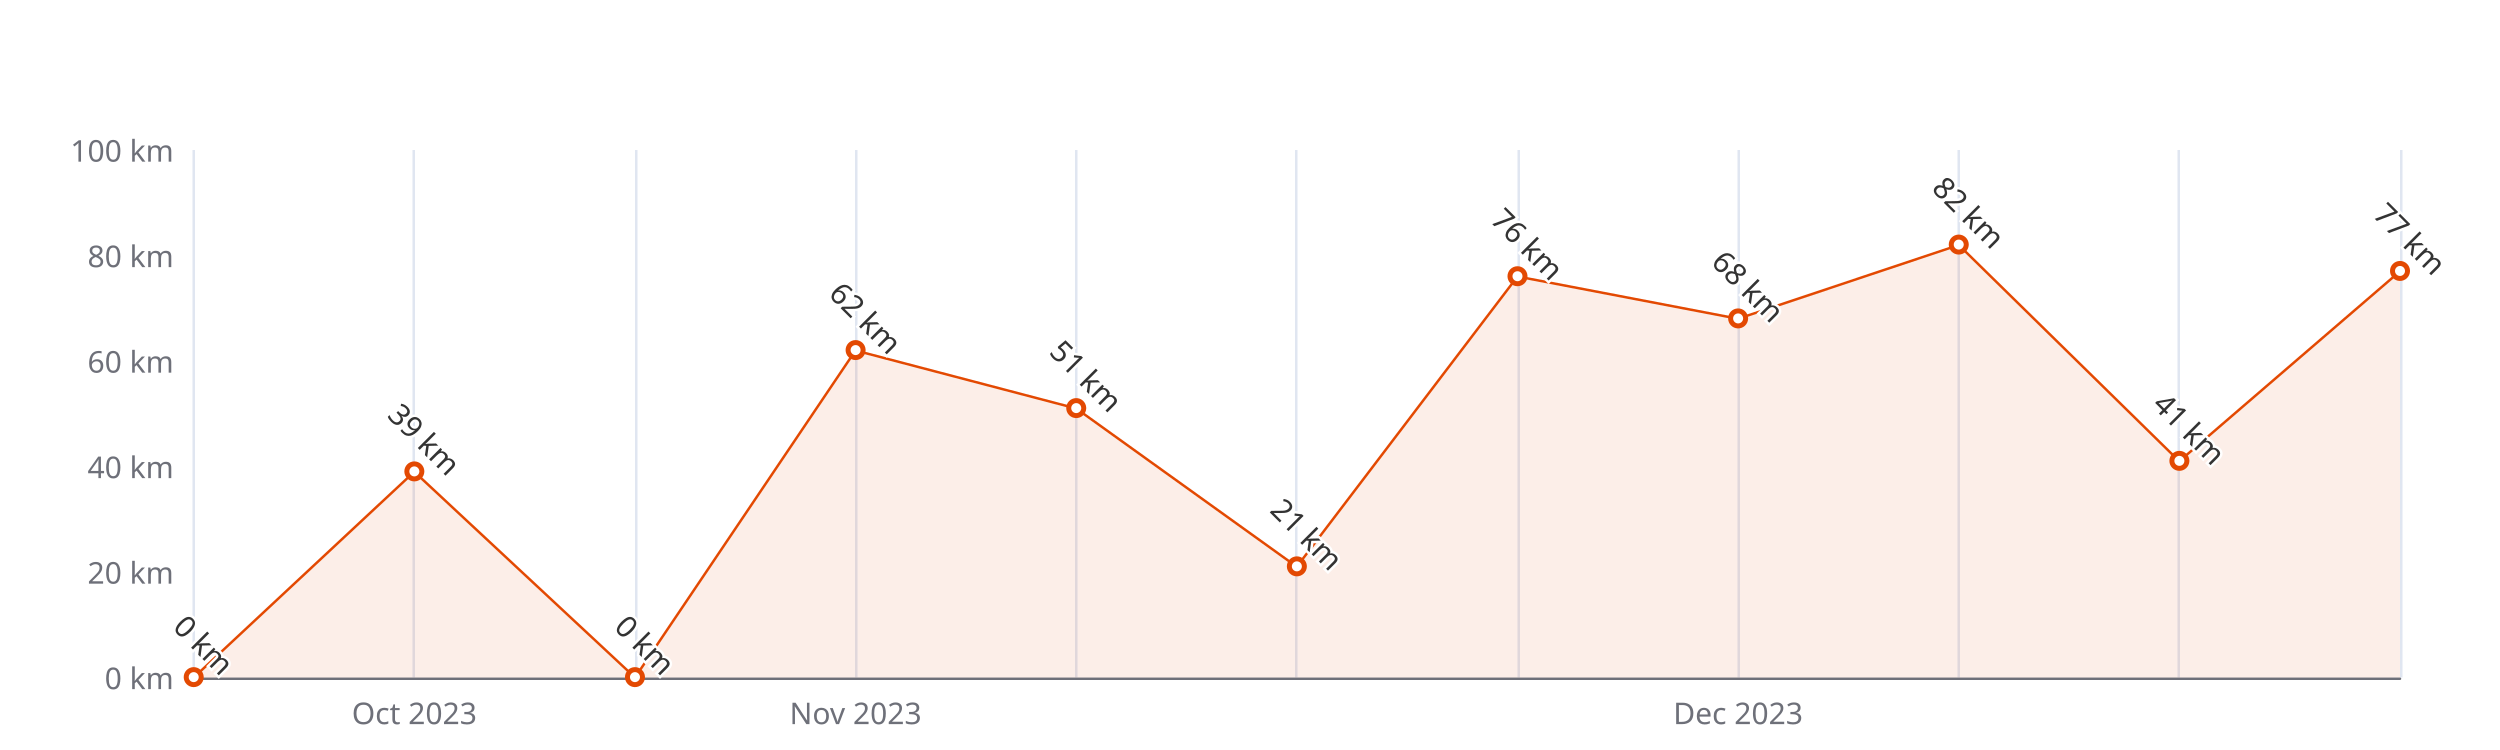
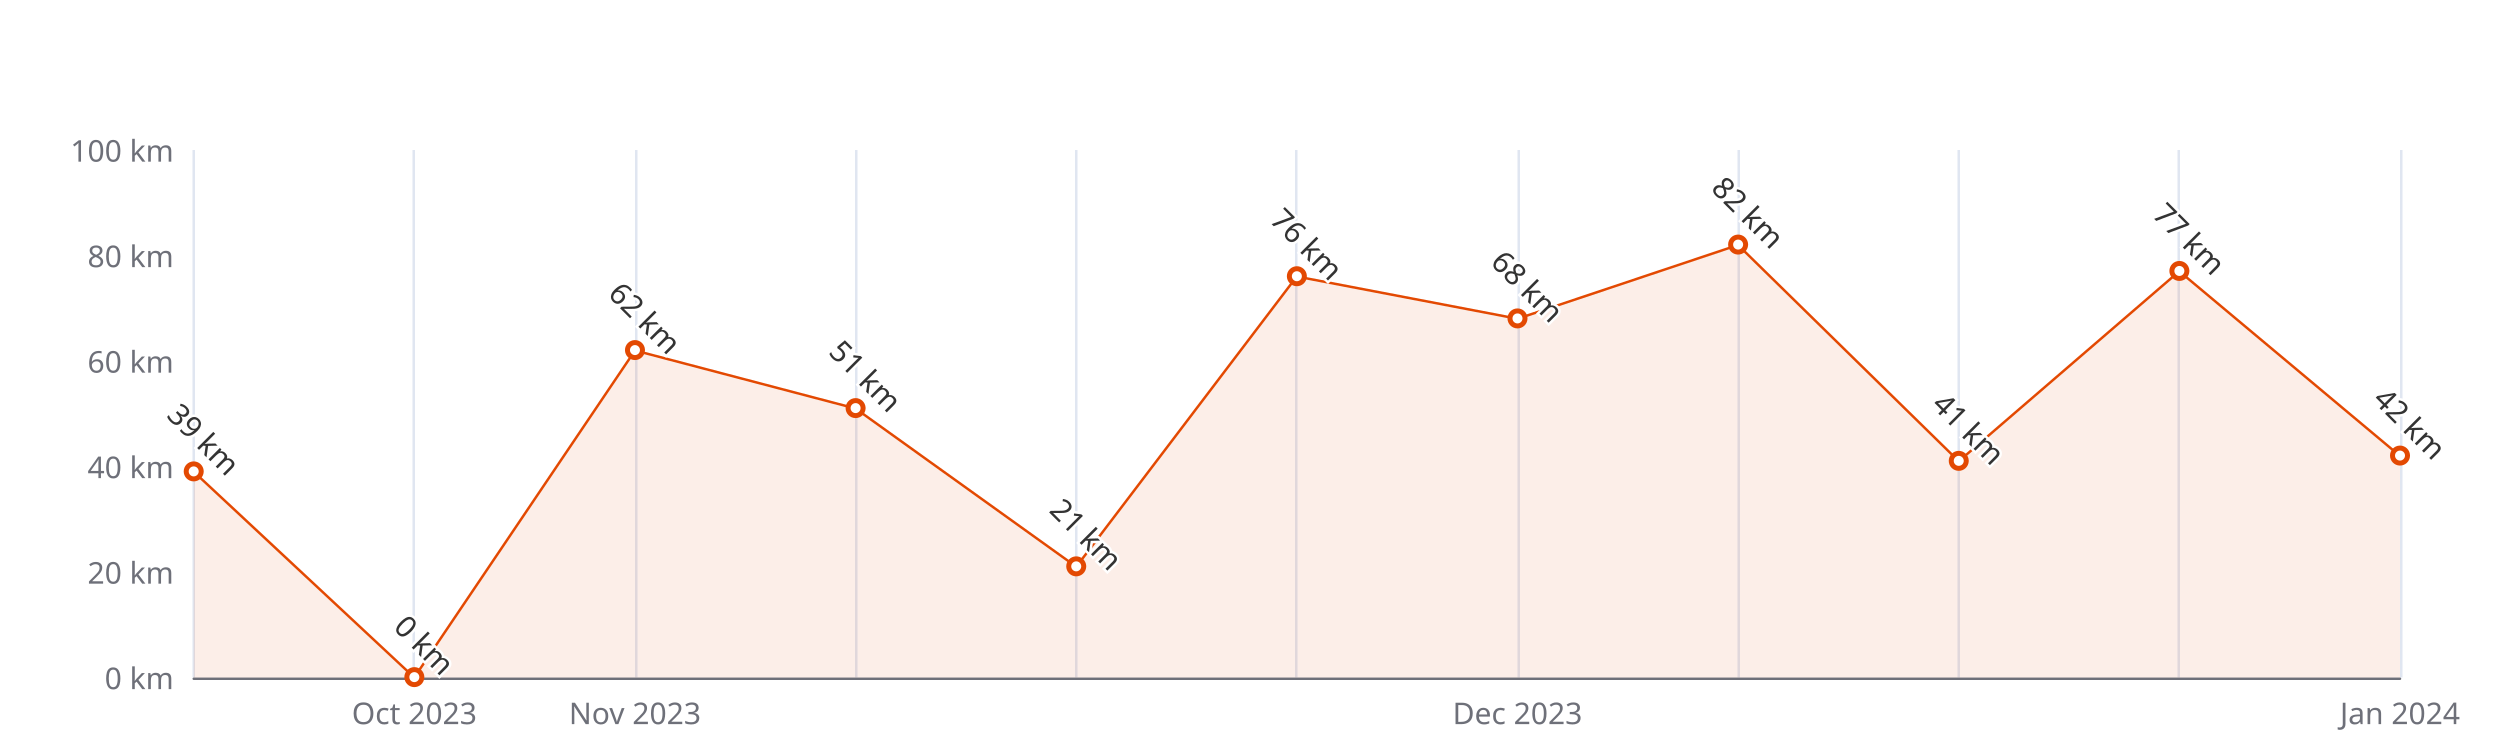
<svg xmlns="http://www.w3.org/2000/svg" width="1000" height="300" version="1.1" baseProfile="full" viewBox="0 0 1000 300">
  <rect width="1000" height="300" x="0" y="0" id="0" fill="#ffffff" />
  <path d="M77.5 60L77.5 271" fill="none" stroke="#E0E6F1" />
  <path d="M165.5 60L165.5 271" fill="none" stroke="#E0E6F1" />
  <path d="M254.5 60L254.5 271" fill="none" stroke="#E0E6F1" />
  <path d="M342.5 60L342.5 271" fill="none" stroke="#E0E6F1" />
  <path d="M430.5 60L430.5 271" fill="none" stroke="#E0E6F1" />
  <path d="M518.5 60L518.5 271" fill="none" stroke="#E0E6F1" />
  <path d="M607.5 60L607.5 271" fill="none" stroke="#E0E6F1" />
  <path d="M695.5 60L695.5 271" fill="none" stroke="#E0E6F1" />
  <path d="M783.5 60L783.5 271" fill="none" stroke="#E0E6F1" />
  <path d="M871.5 60L871.5 271" fill="none" stroke="#E0E6F1" />
  <path d="M960.5 60L960.5 271" fill="none" stroke="#E0E6F1" />
  <path d="M77.5 271.5L960 271.5" fill="none" stroke="#6E7079" stroke-linecap="round" />
  <text dominant-baseline="central" text-anchor="end" style="font-size:12px;font-family:sans-serif;" xml:space="preserve" transform="translate(69.48 271)" fill="#6E7079">0 km</text>
  <text dominant-baseline="central" text-anchor="end" style="font-size:12px;font-family:sans-serif;" xml:space="preserve" transform="translate(69.48 228.8)" fill="#6E7079">20 km</text>
  <text dominant-baseline="central" text-anchor="end" style="font-size:12px;font-family:sans-serif;" xml:space="preserve" transform="translate(69.48 186.6)" fill="#6E7079">40 km</text>
  <text dominant-baseline="central" text-anchor="end" style="font-size:12px;font-family:sans-serif;" xml:space="preserve" transform="translate(69.48 144.4)" fill="#6E7079">60 km</text>
  <text dominant-baseline="central" text-anchor="end" style="font-size:12px;font-family:sans-serif;" xml:space="preserve" transform="translate(69.48 102.2)" fill="#6E7079">80 km</text>
  <text dominant-baseline="central" text-anchor="end" style="font-size:12px;font-family:sans-serif;" xml:space="preserve" transform="translate(69.48 60)" fill="#6E7079">100 km</text>
  <text dominant-baseline="central" text-anchor="middle" style="font-size:12px;font-family:sans-serif;" xml:space="preserve" y="6" transform="translate(165.732 279)" fill="#6E7079">Oct 2023</text>
-   <text dominant-baseline="central" text-anchor="middle" style="font-size:12px;font-family:sans-serif;" xml:space="preserve" y="6" transform="translate(342.236 279)" fill="#6E7079">Nov 2023</text>
-   <text dominant-baseline="central" text-anchor="middle" style="font-size:12px;font-family:sans-serif;" xml:space="preserve" y="6" transform="translate(695.244 279)" fill="#6E7079">Dec 2023</text>
+   <text dominant-baseline="central" text-anchor="middle" style="font-size:12px;font-family:sans-serif;" xml:space="preserve" y="6" transform="translate(253.984 279)" fill="#6E7079">Nov 2023</text>
+   <text dominant-baseline="central" text-anchor="middle" style="font-size:12px;font-family:sans-serif;" xml:space="preserve" y="6" transform="translate(606.992 279)" fill="#6E7079">Dec 2023</text>
+   <text dominant-baseline="central" text-anchor="middle" style="font-size:12px;font-family:sans-serif;" xml:space="preserve" y="6" transform="translate(960 279)" fill="#6E7079">Jan 2024</text>
  <g clip-path="url(#zr4-c0)">
-     <path d="M77.5 271L165.7 188.7L254 271L342.2 140.2L430.5 163.4L518.7 226.7L607 110.6L695.2 127.5L783.5 98L871.7 184.5L960 108.5L960 271L871.7 271L783.5 271L695.2 271L607 271L518.7 271L430.5 271L342.2 271L254 271L165.7 271L77.5 271Z" fill="rgb(227,73,2)" fill-opacity="0.09" />
-     <path d="M77.5 271L165.7 188.7L254 271L342.2 140.2L430.5 163.4L518.7 226.7L607 110.6L695.2 127.5L783.5 98L871.7 184.5L960 108.5" fill="none" stroke="#E34902" stroke-linejoin="bevel" />
+     <path d="M77.5 188.7L165.7 271L254 140.2L342.2 163.4L430.5 226.7L518.7 110.6L607 127.5L695.2 98L783.5 184.5L871.7 108.5L960 182.4L960 271L871.7 271L783.5 271L695.2 271L607 271L518.7 271L430.5 271L342.2 271L254 271L165.7 271L77.5 271Z" fill="rgb(227,73,2)" fill-opacity="0.09" />
+     <path d="M77.5 188.7L165.7 271L254 140.2L342.2 163.4L430.5 226.7L518.7 110.6L607 127.5L695.2 98L783.5 184.5L871.7 108.5L960 182.4" fill="none" stroke="#E34902" stroke-linejoin="bevel" />
  </g>
-   <path d="M1 0A1 1 0 1 1 1 -0.1A1 1 0 0 1 1 0" transform="matrix(3,0,0,3,77.48,271)" fill="#fff" stroke="#E34902" stroke-width="0.667" />
-   <path d="M1 0A1 1 0 1 1 1 -0.1A1 1 0 0 1 1 0" transform="matrix(3,0,0,3,165.732,188.71)" fill="#fff" stroke="#E34902" stroke-width="0.667" />
-   <path d="M1 0A1 1 0 1 1 1 -0.1A1 1 0 0 1 1 0" transform="matrix(3,0,0,3,253.984,271)" fill="#fff" stroke="#E34902" stroke-width="0.667" />
-   <path d="M1 0A1 1 0 1 1 1 -0.1A1 1 0 0 1 1 0" transform="matrix(3,0,0,3,342.236,140.18)" fill="#fff" stroke="#E34902" stroke-width="0.667" />
-   <path d="M1 0A1 1 0 1 1 1 -0.1A1 1 0 0 1 1 0" transform="matrix(3,0,0,3,430.488,163.39)" fill="#fff" stroke="#E34902" stroke-width="0.667" />
-   <path d="M1 0A1 1 0 1 1 1 -0.1A1 1 0 0 1 1 0" transform="matrix(3,0,0,3,518.74,226.69)" fill="#fff" stroke="#E34902" stroke-width="0.667" />
-   <path d="M1 0A1 1 0 1 1 1 -0.1A1 1 0 0 1 1 0" transform="matrix(3,0,0,3,606.992,110.64)" fill="#fff" stroke="#E34902" stroke-width="0.667" />
-   <path d="M1 0A1 1 0 1 1 1 -0.1A1 1 0 0 1 1 0" transform="matrix(3,0,0,3,695.244,127.52)" fill="#fff" stroke="#E34902" stroke-width="0.667" />
-   <path d="M1 0A1 1 0 1 1 1 -0.1A1 1 0 0 1 1 0" transform="matrix(3,0,0,3,783.496,97.98)" fill="#fff" stroke="#E34902" stroke-width="0.667" />
-   <path d="M1 0A1 1 0 1 1 1 -0.1A1 1 0 0 1 1 0" transform="matrix(3,0,0,3,871.748,184.49)" fill="#fff" stroke="#E34902" stroke-width="0.667" />
-   <path d="M1 0A1 1 0 1 1 1 -0.1A1 1 0 0 1 1 0" transform="matrix(3,0,0,3,960,108.53)" fill="#fff" stroke="#E34902" stroke-width="0.667" />
-   <text dominant-baseline="central" text-anchor="middle" style="font-size:12px;font-family:sans-serif;" xml:space="preserve" y="-6" transform="matrix(0.707,0.707,-0.707,0.707,77.48,262)" fill="#333" stroke="rgb(255,255,255)" stroke-width="2" paint-order="stroke" stroke-miterlimit="2">0 km</text>
-   <text dominant-baseline="central" text-anchor="middle" style="font-size:12px;font-family:sans-serif;" xml:space="preserve" y="-6" transform="matrix(0.707,0.707,-0.707,0.707,165.732,179.71)" fill="#333" stroke="rgb(255,255,255)" stroke-width="2" paint-order="stroke" stroke-miterlimit="2">39 km</text>
-   <text dominant-baseline="central" text-anchor="middle" style="font-size:12px;font-family:sans-serif;" xml:space="preserve" y="-6" transform="matrix(0.707,0.707,-0.707,0.707,253.984,262)" fill="#333" stroke="rgb(255,255,255)" stroke-width="2" paint-order="stroke" stroke-miterlimit="2">0 km</text>
-   <text dominant-baseline="central" text-anchor="middle" style="font-size:12px;font-family:sans-serif;" xml:space="preserve" y="-6" transform="matrix(0.707,0.707,-0.707,0.707,342.236,131.18)" fill="#333" stroke="rgb(255,255,255)" stroke-width="2" paint-order="stroke" stroke-miterlimit="2">62 km</text>
-   <text dominant-baseline="central" text-anchor="middle" style="font-size:12px;font-family:sans-serif;" xml:space="preserve" y="-6" transform="matrix(0.707,0.707,-0.707,0.707,430.488,154.39)" fill="#333" stroke="rgb(255,255,255)" stroke-width="2" paint-order="stroke" stroke-miterlimit="2">51 km</text>
-   <text dominant-baseline="central" text-anchor="middle" style="font-size:12px;font-family:sans-serif;" xml:space="preserve" y="-6" transform="matrix(0.707,0.707,-0.707,0.707,518.74,217.69)" fill="#333" stroke="rgb(255,255,255)" stroke-width="2" paint-order="stroke" stroke-miterlimit="2">21 km</text>
-   <text dominant-baseline="central" text-anchor="middle" style="font-size:12px;font-family:sans-serif;" xml:space="preserve" y="-6" transform="matrix(0.707,0.707,-0.707,0.707,606.992,101.64)" fill="#333" stroke="rgb(255,255,255)" stroke-width="2" paint-order="stroke" stroke-miterlimit="2">76 km</text>
-   <text dominant-baseline="central" text-anchor="middle" style="font-size:12px;font-family:sans-serif;" xml:space="preserve" y="-6" transform="matrix(0.707,0.707,-0.707,0.707,695.244,118.52)" fill="#333" stroke="rgb(255,255,255)" stroke-width="2" paint-order="stroke" stroke-miterlimit="2">68 km</text>
-   <text dominant-baseline="central" text-anchor="middle" style="font-size:12px;font-family:sans-serif;" xml:space="preserve" y="-6" transform="matrix(0.707,0.707,-0.707,0.707,783.496,88.98)" fill="#333" stroke="rgb(255,255,255)" stroke-width="2" paint-order="stroke" stroke-miterlimit="2">82 km</text>
-   <text dominant-baseline="central" text-anchor="middle" style="font-size:12px;font-family:sans-serif;" xml:space="preserve" y="-6" transform="matrix(0.707,0.707,-0.707,0.707,871.748,175.49)" fill="#333" stroke="rgb(255,255,255)" stroke-width="2" paint-order="stroke" stroke-miterlimit="2">41 km</text>
-   <text dominant-baseline="central" text-anchor="middle" style="font-size:12px;font-family:sans-serif;" xml:space="preserve" y="-6" transform="matrix(0.707,0.707,-0.707,0.707,960,99.53)" fill="#333" stroke="rgb(255,255,255)" stroke-width="2" paint-order="stroke" stroke-miterlimit="2">77 km</text>
+   <path d="M1 0A1 1 0 1 1 1 -0.1A1 1 0 0 1 1 0" transform="matrix(3,0,0,3,77.48,188.71)" fill="#fff" stroke="#E34902" stroke-width="0.667" />
+   <path d="M1 0A1 1 0 1 1 1 -0.1A1 1 0 0 1 1 0" transform="matrix(3,0,0,3,165.732,271)" fill="#fff" stroke="#E34902" stroke-width="0.667" />
+   <path d="M1 0A1 1 0 1 1 1 -0.1A1 1 0 0 1 1 0" transform="matrix(3,0,0,3,253.984,140.18)" fill="#fff" stroke="#E34902" stroke-width="0.667" />
+   <path d="M1 0A1 1 0 1 1 1 -0.1A1 1 0 0 1 1 0" transform="matrix(3,0,0,3,342.236,163.39)" fill="#fff" stroke="#E34902" stroke-width="0.667" />
+   <path d="M1 0A1 1 0 1 1 1 -0.1A1 1 0 0 1 1 0" transform="matrix(3,0,0,3,430.488,226.69)" fill="#fff" stroke="#E34902" stroke-width="0.667" />
+   <path d="M1 0A1 1 0 1 1 1 -0.1A1 1 0 0 1 1 0" transform="matrix(3,0,0,3,518.74,110.64)" fill="#fff" stroke="#E34902" stroke-width="0.667" />
+   <path d="M1 0A1 1 0 1 1 1 -0.1A1 1 0 0 1 1 0" transform="matrix(3,0,0,3,606.992,127.52)" fill="#fff" stroke="#E34902" stroke-width="0.667" />
+   <path d="M1 0A1 1 0 1 1 1 -0.1A1 1 0 0 1 1 0" transform="matrix(3,0,0,3,695.244,97.98)" fill="#fff" stroke="#E34902" stroke-width="0.667" />
+   <path d="M1 0A1 1 0 1 1 1 -0.1A1 1 0 0 1 1 0" transform="matrix(3,0,0,3,783.496,184.49)" fill="#fff" stroke="#E34902" stroke-width="0.667" />
+   <path d="M1 0A1 1 0 1 1 1 -0.1A1 1 0 0 1 1 0" transform="matrix(3,0,0,3,871.748,108.53)" fill="#fff" stroke="#E34902" stroke-width="0.667" />
+   <path d="M1 0A1 1 0 1 1 1 -0.1A1 1 0 0 1 1 0" transform="matrix(3,0,0,3,960,182.38)" fill="#fff" stroke="#E34902" stroke-width="0.667" />
+   <text dominant-baseline="central" text-anchor="middle" style="font-size:12px;font-family:sans-serif;" xml:space="preserve" y="-6" transform="matrix(0.707,0.707,-0.707,0.707,77.48,179.71)" fill="#333" stroke="rgb(255,255,255)" stroke-width="2" paint-order="stroke" stroke-miterlimit="2">39 km</text>
+   <text dominant-baseline="central" text-anchor="middle" style="font-size:12px;font-family:sans-serif;" xml:space="preserve" y="-6" transform="matrix(0.707,0.707,-0.707,0.707,165.732,262)" fill="#333" stroke="rgb(255,255,255)" stroke-width="2" paint-order="stroke" stroke-miterlimit="2">0 km</text>
+   <text dominant-baseline="central" text-anchor="middle" style="font-size:12px;font-family:sans-serif;" xml:space="preserve" y="-6" transform="matrix(0.707,0.707,-0.707,0.707,253.984,131.18)" fill="#333" stroke="rgb(255,255,255)" stroke-width="2" paint-order="stroke" stroke-miterlimit="2">62 km</text>
+   <text dominant-baseline="central" text-anchor="middle" style="font-size:12px;font-family:sans-serif;" xml:space="preserve" y="-6" transform="matrix(0.707,0.707,-0.707,0.707,342.236,154.39)" fill="#333" stroke="rgb(255,255,255)" stroke-width="2" paint-order="stroke" stroke-miterlimit="2">51 km</text>
+   <text dominant-baseline="central" text-anchor="middle" style="font-size:12px;font-family:sans-serif;" xml:space="preserve" y="-6" transform="matrix(0.707,0.707,-0.707,0.707,430.488,217.69)" fill="#333" stroke="rgb(255,255,255)" stroke-width="2" paint-order="stroke" stroke-miterlimit="2">21 km</text>
+   <text dominant-baseline="central" text-anchor="middle" style="font-size:12px;font-family:sans-serif;" xml:space="preserve" y="-6" transform="matrix(0.707,0.707,-0.707,0.707,518.74,101.64)" fill="#333" stroke="rgb(255,255,255)" stroke-width="2" paint-order="stroke" stroke-miterlimit="2">76 km</text>
+   <text dominant-baseline="central" text-anchor="middle" style="font-size:12px;font-family:sans-serif;" xml:space="preserve" y="-6" transform="matrix(0.707,0.707,-0.707,0.707,606.992,118.52)" fill="#333" stroke="rgb(255,255,255)" stroke-width="2" paint-order="stroke" stroke-miterlimit="2">68 km</text>
+   <text dominant-baseline="central" text-anchor="middle" style="font-size:12px;font-family:sans-serif;" xml:space="preserve" y="-6" transform="matrix(0.707,0.707,-0.707,0.707,695.244,88.98)" fill="#333" stroke="rgb(255,255,255)" stroke-width="2" paint-order="stroke" stroke-miterlimit="2">82 km</text>
+   <text dominant-baseline="central" text-anchor="middle" style="font-size:12px;font-family:sans-serif;" xml:space="preserve" y="-6" transform="matrix(0.707,0.707,-0.707,0.707,783.496,175.49)" fill="#333" stroke="rgb(255,255,255)" stroke-width="2" paint-order="stroke" stroke-miterlimit="2">41 km</text>
+   <text dominant-baseline="central" text-anchor="middle" style="font-size:12px;font-family:sans-serif;" xml:space="preserve" y="-6" transform="matrix(0.707,0.707,-0.707,0.707,871.748,99.53)" fill="#333" stroke="rgb(255,255,255)" stroke-width="2" paint-order="stroke" stroke-miterlimit="2">77 km</text>
+   <text dominant-baseline="central" text-anchor="middle" style="font-size:12px;font-family:sans-serif;" xml:space="preserve" y="-6" transform="matrix(0.707,0.707,-0.707,0.707,960,173.38)" fill="#333" stroke="rgb(255,255,255)" stroke-width="2" paint-order="stroke" stroke-miterlimit="2">42 km</text>
  <defs>
    <clipPath id="zr4-c0">
      <path d="M76 59.5l884 0l0 212l-884 0Z" fill="#000" />
    </clipPath>
  </defs>
</svg>
